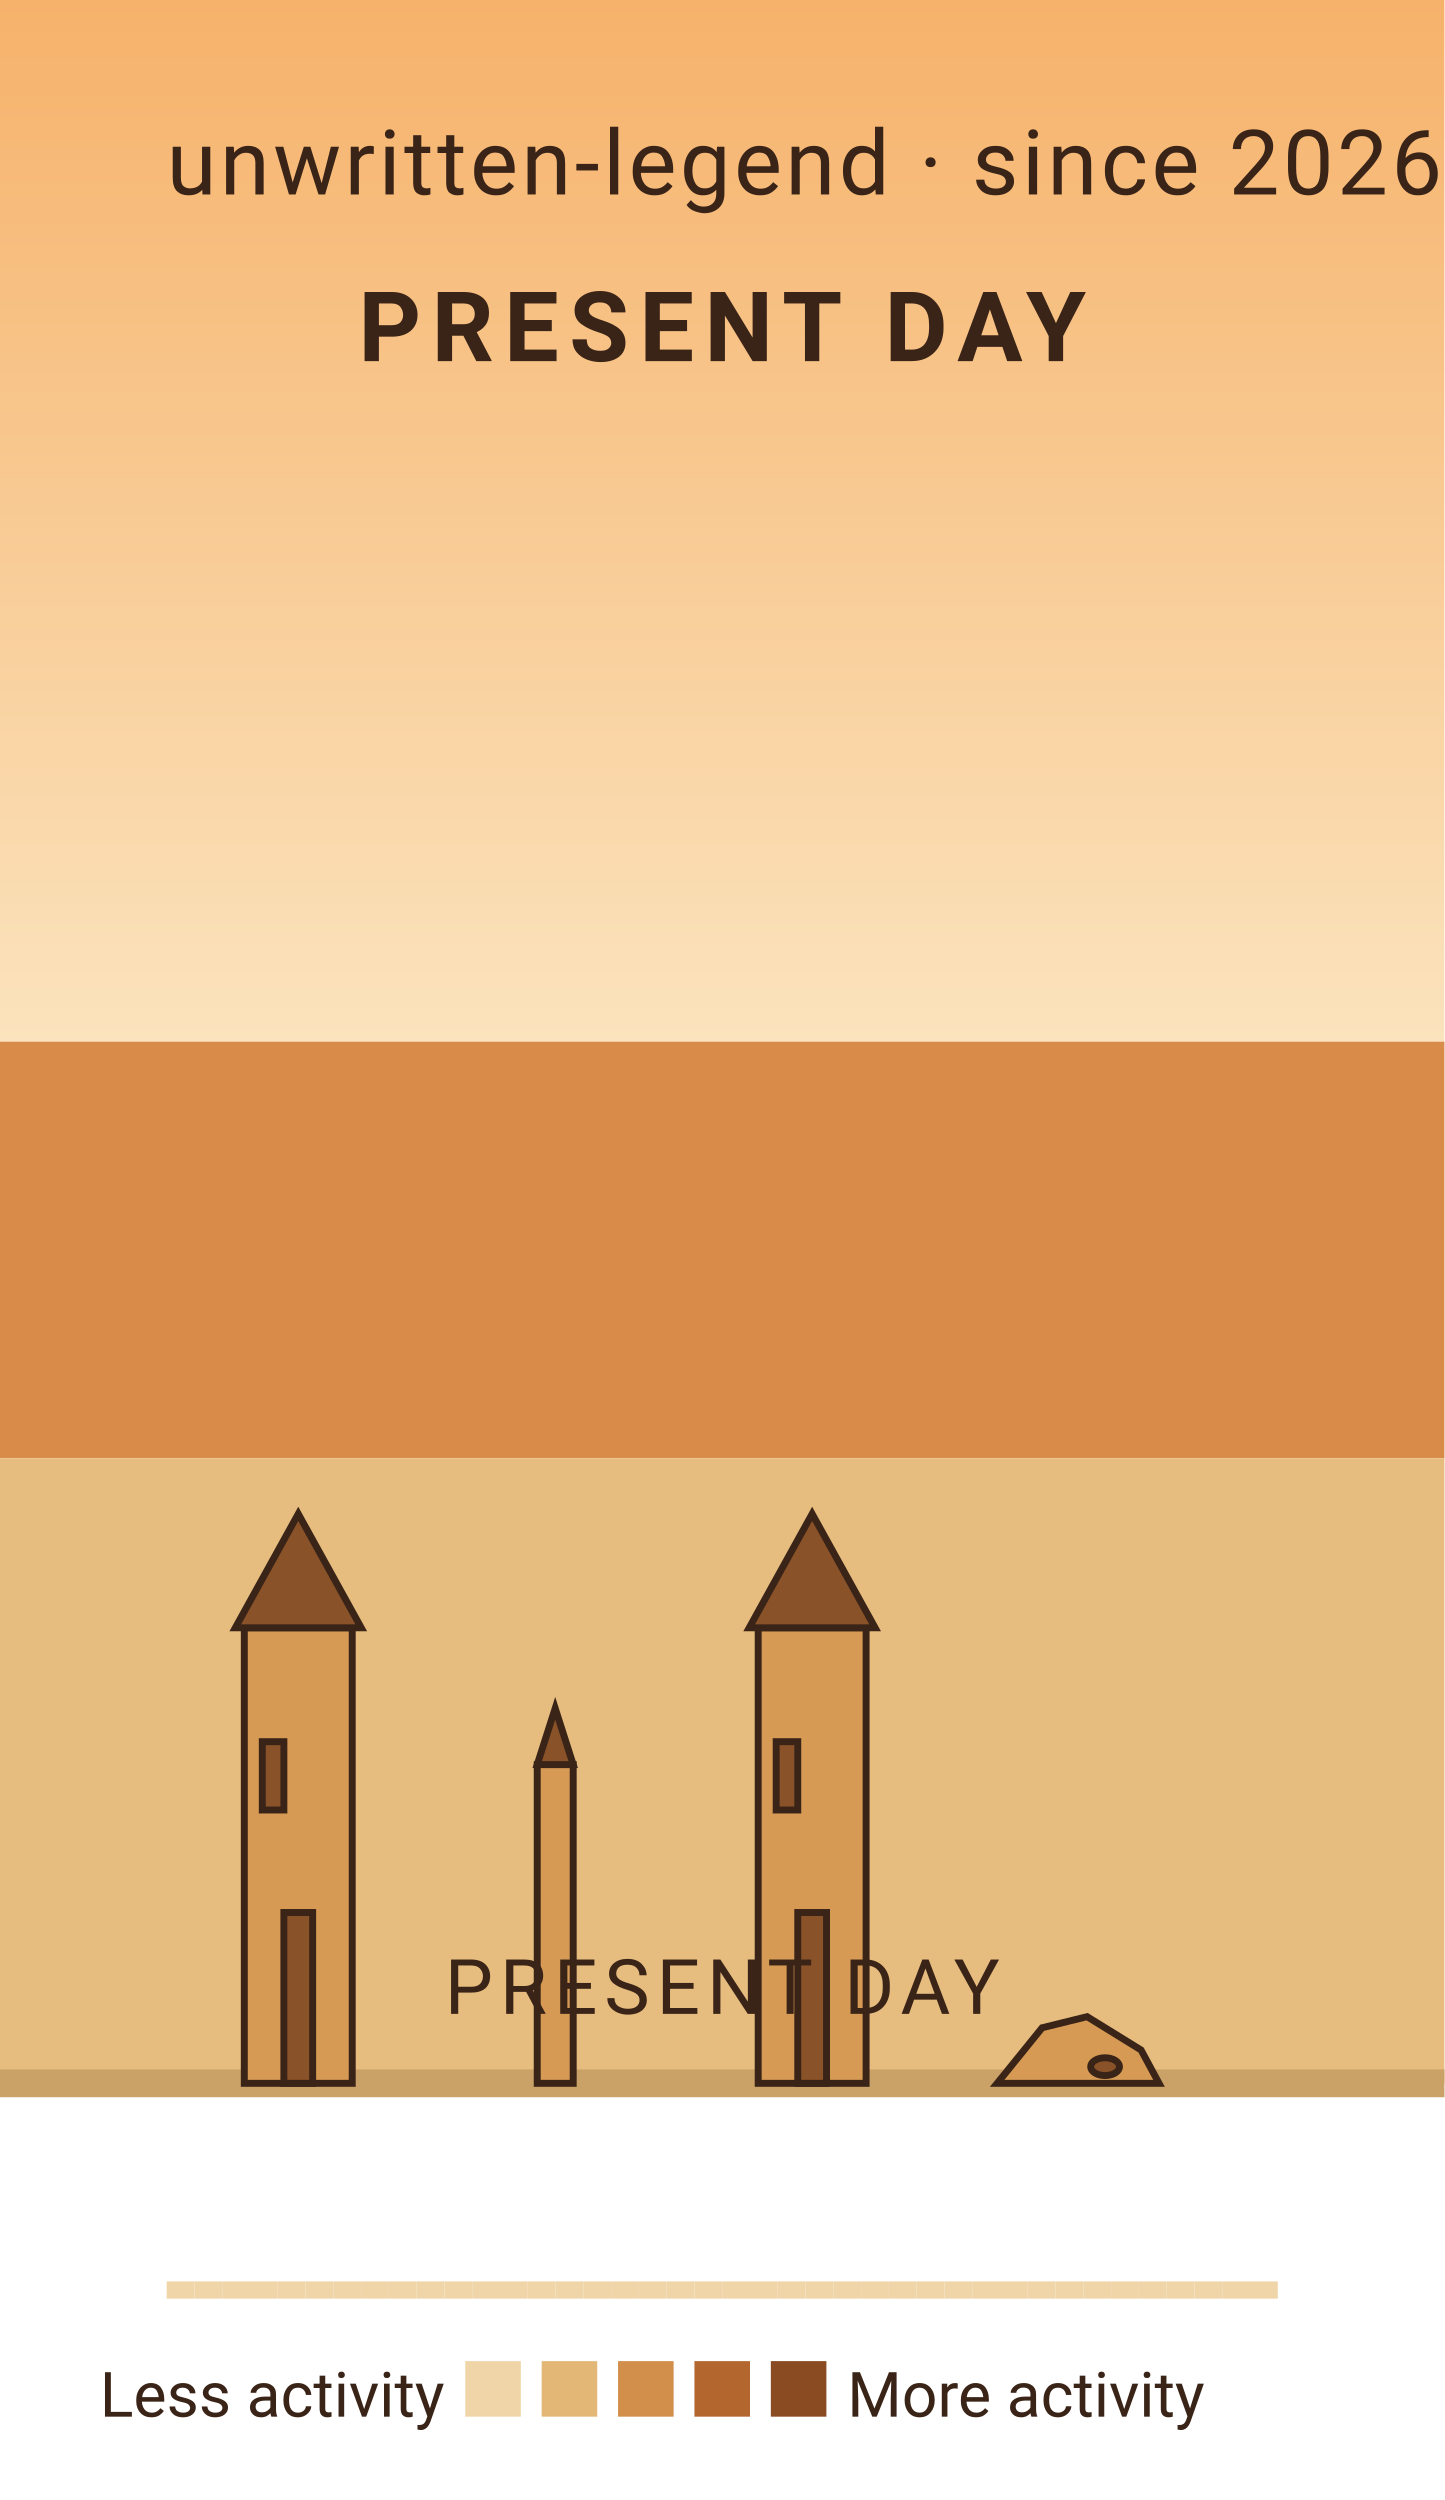
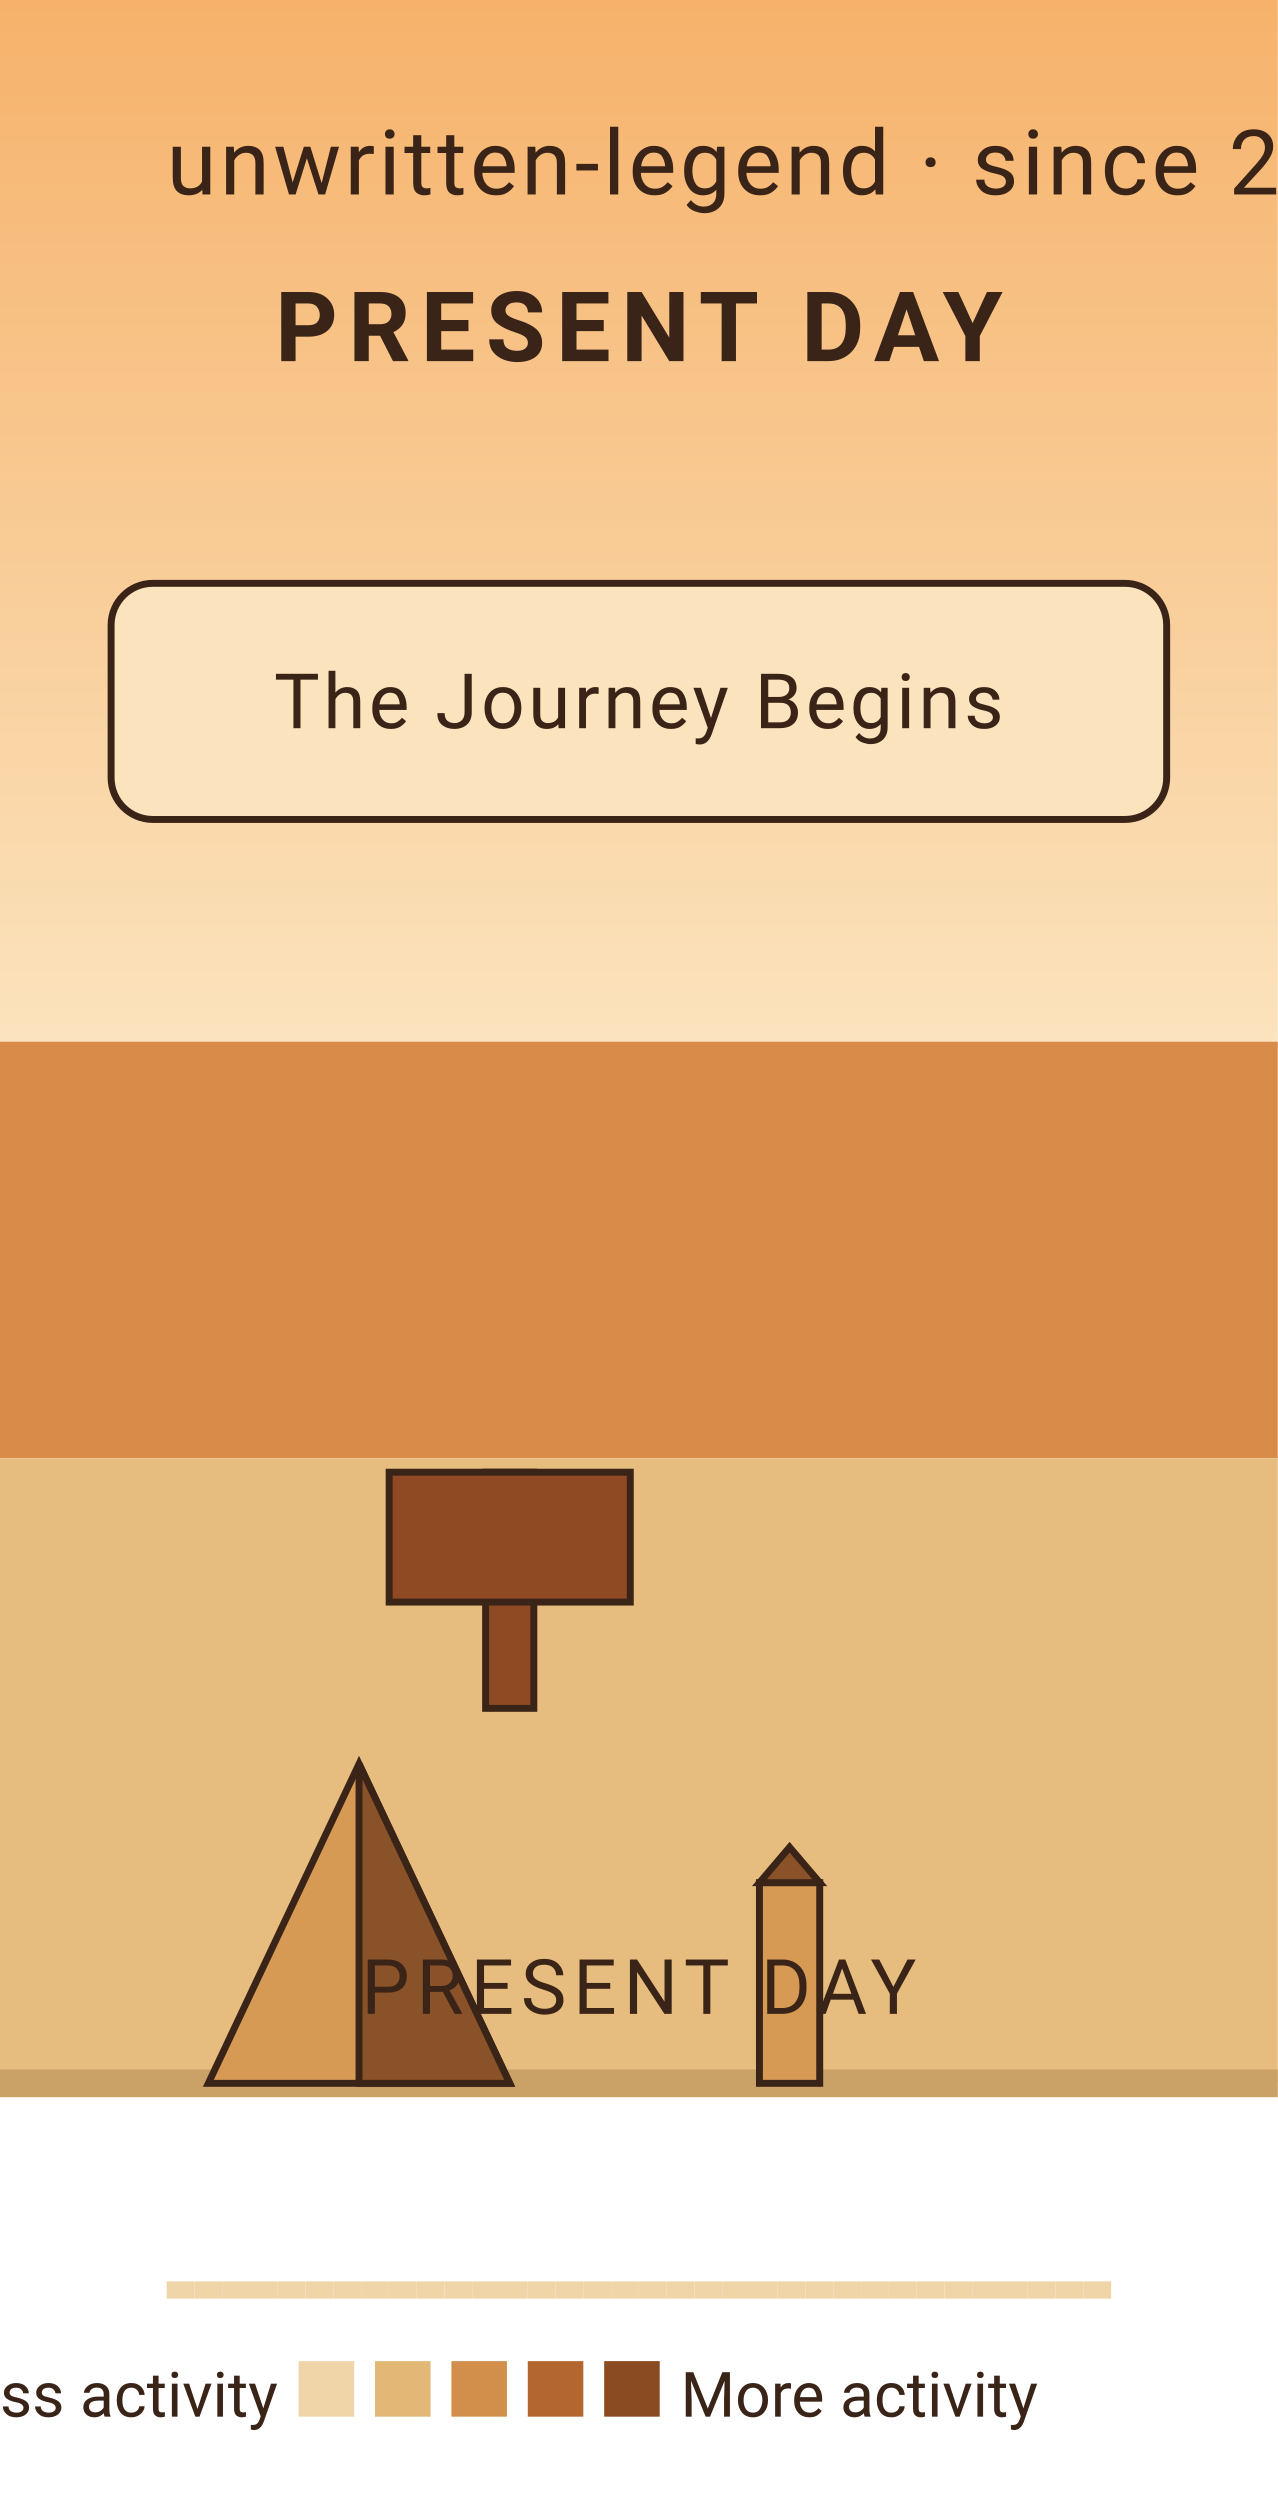
- <svg xmlns="http://www.w3.org/2000/svg" width="208" height="360" viewBox="0 0 208 360" role="img">
+ <svg xmlns="http://www.w3.org/2000/svg" width="184" height="360" viewBox="0 0 184 360" role="img">
  <defs>
    <linearGradient id="mural-sky" x1="0" y1="0" x2="0" y2="1">
      <stop offset="0%" stop-color="#f6b26b" />
      <stop offset="100%" stop-color="#fbe3bd" />
    </linearGradient>
  </defs>
-   <rect x="0" y="0" width="208" height="150" fill="url(#mural-sky)" />
-   <rect x="0" y="150" width="208" height="60" fill="#d98b4a" />
+   <rect x="0" y="0" width="184" height="150" fill="url(#mural-sky)" />
+   <rect x="0" y="150" width="184" height="60" fill="#d98b4a" />
  <g transform="translate(24,0)">
-     <rect x="-24" y="210" width="208" height="90" fill="#e6bd7f" />
+     <rect x="-24" y="210" width="184" height="90" fill="#e6bd7f" />
  </g>
-   <polyline points="0,300 208,300" fill="none" stroke="#caa268" stroke-width="4" />
-   <g transform="translate(30,300) scale(25.9,82)">
-     <rect x="0.2" y="-0.8" width="0.6" height="0.8" fill="#d69a54" stroke="#3a2417" stroke-width="1" vector-effect="non-scaling-stroke" />
-     <polygon points="0.15,-0.8 0.85,-0.8 0.5,-1" fill="#8a5228" stroke="#3a2417" stroke-width="1" vector-effect="non-scaling-stroke" />
-     <rect x="0.42" y="-0.3" width="0.16" height="0.3" fill="#8a5228" stroke="#3a2417" stroke-width="1" vector-effect="non-scaling-stroke" />
-     <rect x="0.3" y="-0.6" width="0.12" height="0.12" fill="#8a5228" stroke="#3a2417" stroke-width="1" vector-effect="non-scaling-stroke" />
+   <polyline points="0,300 184,300" fill="none" stroke="#caa268" stroke-width="4" />
+   <g transform="translate(30,300) scale(43.4,46)">
+     <polygon points="0,0 1,0 0.5,-1" fill="#d69a54" stroke="#3a2417" stroke-width="1" vector-effect="non-scaling-stroke" />
+     <polygon points="0.5,0 1,0 0.5,-1" fill="#8a5228" stroke="#3a2417" stroke-width="1" vector-effect="non-scaling-stroke" />
  </g>
-   <g transform="translate(67,300) scale(25.9,54)">
+   <g transform="translate(92,300) scale(43.4,34)">
    <rect x="0.4" y="-0.85" width="0.2" height="0.85" fill="#d69a54" stroke="#3a2417" stroke-width="1" vector-effect="non-scaling-stroke" />
    <polygon points="0.4,-0.85 0.6,-0.85 0.5,-1" fill="#8a5228" stroke="#3a2417" stroke-width="1" vector-effect="non-scaling-stroke" />
  </g>
-   <g transform="translate(104,300) scale(25.9,82)">
-     <rect x="0.2" y="-0.8" width="0.6" height="0.8" fill="#d69a54" stroke="#3a2417" stroke-width="1" vector-effect="non-scaling-stroke" />
-     <polygon points="0.15,-0.8 0.85,-0.8 0.5,-1" fill="#8a5228" stroke="#3a2417" stroke-width="1" vector-effect="non-scaling-stroke" />
-     <rect x="0.42" y="-0.3" width="0.16" height="0.3" fill="#8a5228" stroke="#3a2417" stroke-width="1" vector-effect="non-scaling-stroke" />
-     <rect x="0.3" y="-0.6" width="0.12" height="0.12" fill="#8a5228" stroke="#3a2417" stroke-width="1" vector-effect="non-scaling-stroke" />
-   </g>
-   <g transform="translate(141,300) scale(25.9,16)">
-     <polygon points="0.1,0 0.35,-0.5 0.6,-0.6 0.9,-0.3 1,0" fill="#d69a54" stroke="#3a2417" stroke-width="1" vector-effect="non-scaling-stroke" />
-     <circle cx="0.7" cy="-0.15" r="0.08" fill="#8a5228" stroke="#3a2417" stroke-width="1" vector-effect="non-scaling-stroke" />
+   <g transform="translate(30,246) scale(86.8,34)">
+     <rect x="0.46" y="-1" width="0.08" height="1" fill="#8f4a24" stroke="#3a2417" stroke-width="1" vector-effect="non-scaling-stroke" />
+     <rect x="0.3" y="-1" width="0.4" height="0.55" fill="#8f4a24" stroke="#3a2417" stroke-width="1" vector-effect="non-scaling-stroke" />
  </g>
  <rect x="24" y="328.52" width="4" height="2.48" fill="#f0d5a8" />
  <rect x="28" y="328.52" width="4" height="2.48" fill="#f0d5a8" />
  <rect x="32" y="328.52" width="4" height="2.48" fill="#f0d5a8" />
  <rect x="36" y="328.52" width="4" height="2.48" fill="#f0d5a8" />
  <rect x="40" y="328.52" width="4" height="2.48" fill="#f0d5a8" />
  <rect x="44" y="328.52" width="4" height="2.48" fill="#f0d5a8" />
  <rect x="48" y="328.52" width="4" height="2.48" fill="#f0d5a8" />
  <rect x="52" y="328.52" width="4" height="2.48" fill="#f0d5a8" />
  <rect x="56" y="328.52" width="4" height="2.48" fill="#f0d5a8" />
  <rect x="60" y="328.52" width="4" height="2.48" fill="#f0d5a8" />
  <rect x="64" y="328.52" width="4" height="2.48" fill="#f0d5a8" />
  <rect x="68" y="328.52" width="4" height="2.48" fill="#f0d5a8" />
  <rect x="72" y="328.52" width="4" height="2.48" fill="#f0d5a8" />
  <rect x="76" y="328.52" width="4" height="2.48" fill="#f0d5a8" />
  <rect x="80" y="328.52" width="4" height="2.48" fill="#f0d5a8" />
  <rect x="84" y="328.52" width="4" height="2.48" fill="#f0d5a8" />
  <rect x="88" y="328.52" width="4" height="2.48" fill="#f0d5a8" />
  <rect x="92" y="328.52" width="4" height="2.48" fill="#f0d5a8" />
  <rect x="96" y="328.52" width="4" height="2.48" fill="#f0d5a8" />
  <rect x="100" y="328.52" width="4" height="2.48" fill="#f0d5a8" />
  <rect x="104" y="328.52" width="4" height="2.48" fill="#f0d5a8" />
  <rect x="108" y="328.52" width="4" height="2.48" fill="#f0d5a8" />
  <rect x="112" y="328.52" width="4" height="2.48" fill="#f0d5a8" />
  <rect x="116" y="328.52" width="4" height="2.48" fill="#f0d5a8" />
  <rect x="120" y="328.52" width="4" height="2.48" fill="#f0d5a8" />
  <rect x="124" y="328.52" width="4" height="2.48" fill="#f0d5a8" />
  <rect x="128" y="328.52" width="4" height="2.48" fill="#f0d5a8" />
  <rect x="132" y="328.52" width="4" height="2.48" fill="#f0d5a8" />
  <rect x="136" y="328.52" width="4" height="2.48" fill="#f0d5a8" />
  <rect x="140" y="328.52" width="4" height="2.48" fill="#f0d5a8" />
  <rect x="144" y="328.52" width="4" height="2.48" fill="#f0d5a8" />
  <rect x="148" y="328.52" width="4" height="2.48" fill="#f0d5a8" />
  <rect x="152" y="328.52" width="4" height="2.48" fill="#f0d5a8" />
  <rect x="156" y="328.52" width="4" height="2.48" fill="#f0d5a8" />
-   <rect x="160" y="328.52" width="4" height="2.48" fill="#f0d5a8" />
-   <rect x="164" y="328.52" width="4" height="2.48" fill="#f0d5a8" />
-   <rect x="168" y="328.52" width="4" height="2.48" fill="#f0d5a8" />
-   <rect x="172" y="328.52" width="4" height="2.48" fill="#f0d5a8" />
-   <rect x="176" y="328.52" width="4" height="2.48" fill="#f0d5a8" />
-   <rect x="180" y="328.52" width="4" height="2.48" fill="#f0d5a8" />
-   <rect x="67" y="340" width="8" height="8" fill="#f0d5a8" />
-   <rect x="78" y="340" width="8" height="8" fill="#e3b877" />
-   <rect x="89" y="340" width="8" height="8" fill="#d18f4b" />
-   <rect x="100" y="340" width="8" height="8" fill="#b3672f" />
-   <rect x="111" y="340" width="8" height="8" fill="#8a4a22" />
-   <text x="64" y="348" font-family="system-ui, -apple-system, 'Segoe UI', Roboto, sans-serif" font-size="9" fill="#3a2417" text-anchor="end">Less activity</text>
-   <text x="122" y="348" font-family="system-ui, -apple-system, 'Segoe UI', Roboto, sans-serif" font-size="9" fill="#3a2417" text-anchor="start">More activity</text>
+   <rect x="43" y="340" width="8" height="8" fill="#f0d5a8" />
+   <rect x="54" y="340" width="8" height="8" fill="#e3b877" />
+   <rect x="65" y="340" width="8" height="8" fill="#d18f4b" />
+   <rect x="76" y="340" width="8" height="8" fill="#b3672f" />
+   <rect x="87" y="340" width="8" height="8" fill="#8a4a22" />
+   <text x="40" y="348" font-family="system-ui, -apple-system, 'Segoe UI', Roboto, sans-serif" font-size="9" fill="#3a2417" text-anchor="end">Less activity</text>
+   <text x="98" y="348" font-family="system-ui, -apple-system, 'Segoe UI', Roboto, sans-serif" font-size="9" fill="#3a2417" text-anchor="start">More activity</text>
  <text x="24" y="28" font-family="system-ui, -apple-system, 'Segoe UI', Roboto, sans-serif" font-size="13" fill="#3a2417" text-anchor="start" letter-spacing="0.5">unwritten-legend · since 2026</text>
-   <text x="104" y="52" font-family="system-ui, -apple-system, 'Segoe UI', Roboto, sans-serif" font-size="14" fill="#3a2417" text-anchor="middle" letter-spacing="1.5" font-weight="bold">PRESENT DAY</text>
-   <text x="104" y="290" font-family="system-ui, -apple-system, 'Segoe UI', Roboto, sans-serif" font-size="11" fill="#3a2417" text-anchor="middle" letter-spacing="1">PRESENT DAY</text>
+   <text x="92" y="52" font-family="system-ui, -apple-system, 'Segoe UI', Roboto, sans-serif" font-size="14" fill="#3a2417" text-anchor="middle" letter-spacing="1.5" font-weight="bold">PRESENT DAY</text>
+   <text x="92" y="290" font-family="system-ui, -apple-system, 'Segoe UI', Roboto, sans-serif" font-size="11" fill="#3a2417" text-anchor="middle" letter-spacing="1">PRESENT DAY</text>
+   <rect x="16" y="84" width="152" height="34" rx="6" fill="#fbe3bd" stroke="#3a2417" stroke-width="1" />
+   <text x="92" y="104.86" font-family="system-ui, -apple-system, 'Segoe UI', Roboto, sans-serif" font-size="11.02" fill="#3a2417" text-anchor="middle" letter-spacing="0.5">The Journey Begins</text>
</svg>
